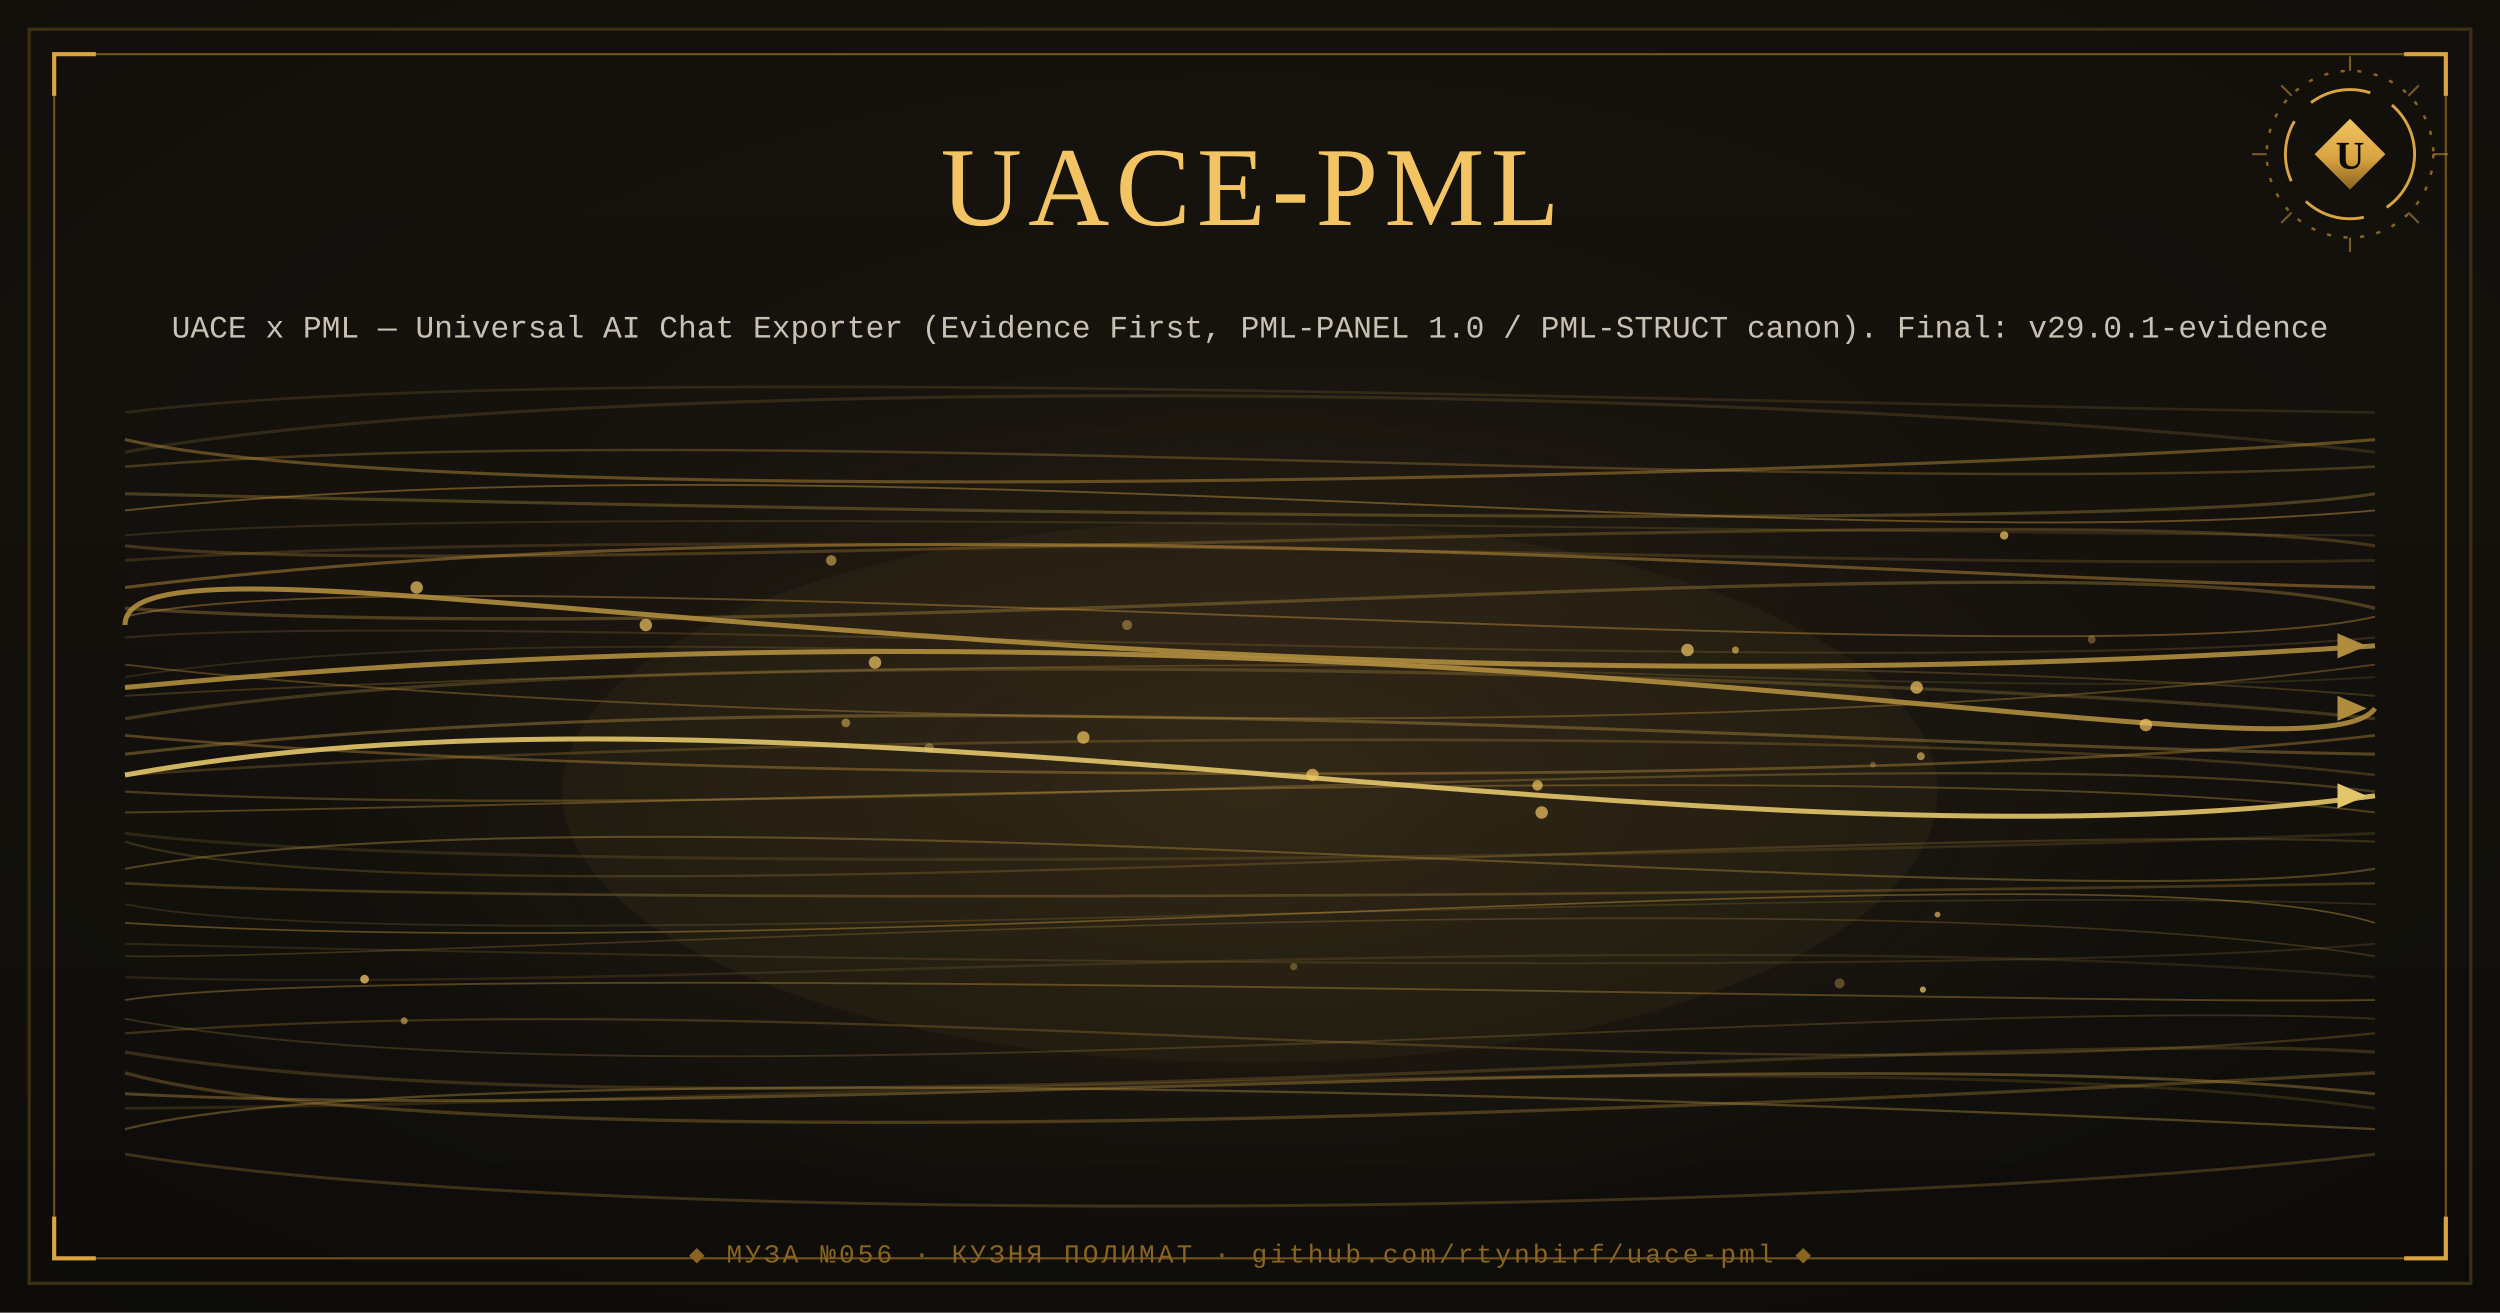
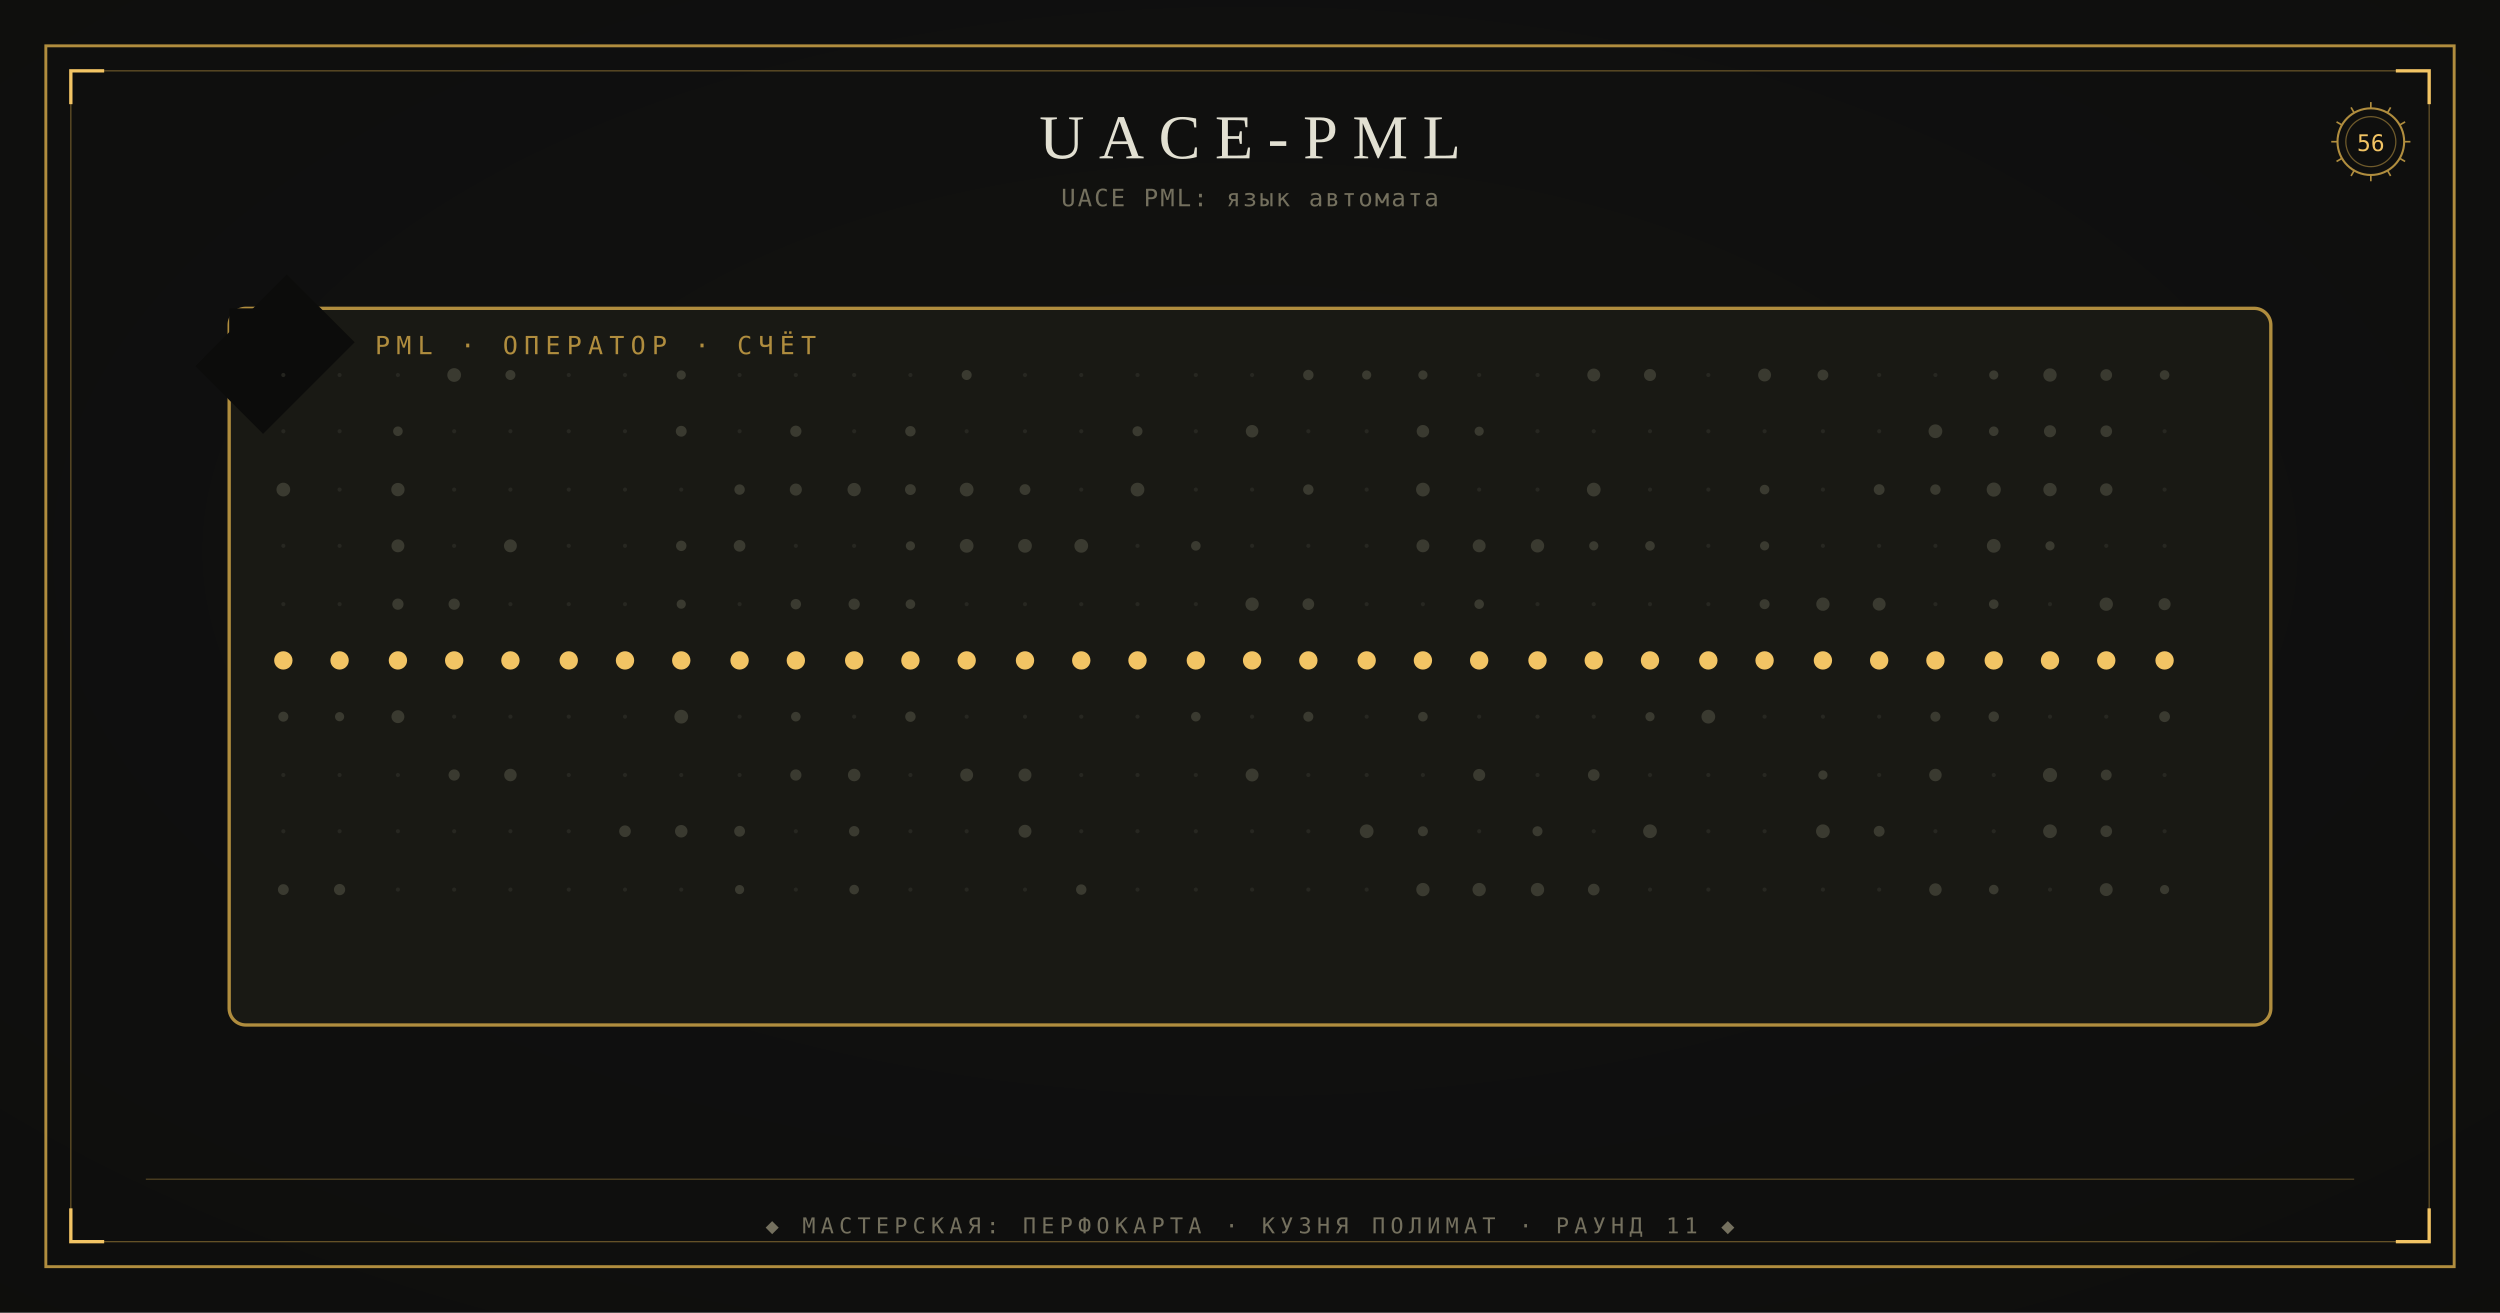
<svg xmlns="http://www.w3.org/2000/svg" viewBox="0 0 1200 630" width="1200" height="630">
-   <defs>
-     <linearGradient id="bg" x1="0" y1="0" x2="0" y2="1">
-       <stop offset="0" stop-color="#17120C" />
-       <stop offset="0.55" stop-color="#12100C" />
-       <stop offset="1" stop-color="#0B0A08" />
-     </linearGradient>
-     <linearGradient id="gGold" x1="0" y1="0" x2="0" y2="1">
-       <stop offset="0" stop-color="#F2C464" />
-       <stop offset="0.55" stop-color="#D9A441" />
-       <stop offset="1" stop-color="#8A6420" />
-     </linearGradient>
-     <linearGradient id="gGoldX" x1="0" y1="0" x2="1" y2="0">
-       <stop offset="0" stop-color="#8A6420" stop-opacity="0" />
-       <stop offset="0.5" stop-color="#F2C464" />
-       <stop offset="1" stop-color="#8A6420" stop-opacity="0" />
-     </linearGradient>
-     <radialGradient id="gVig" cx="0.5" cy="0.44" r="0.85">
-       <stop offset="0" stop-color="#1C1610" />
-       <stop offset="0.6" stop-color="#12100C" />
-       <stop offset="1" stop-color="#0B0A08" />
-     </radialGradient>
-     <radialGradient id="gMood" cx="0.5" cy="0.5" r="0.5">
-       <stop offset="0" stop-color="#B08D3E" stop-opacity="0.13" />
-       <stop offset="1" stop-color="#B08D3E" stop-opacity="0" />
-     </radialGradient>
-   </defs>
-   <rect width="1200" height="630" fill="url(#bg)" />
-   <rect width="1200" height="630" fill="url(#gVig)" opacity="0.6" />
-   <rect x="150" y="170" width="900" height="420" fill="url(#gMood)" />
-   <rect x="14" y="14" width="1172" height="602" fill="none" stroke="#3A2E14" stroke-width="1.6" />
-   <rect x="26" y="26" width="1148" height="578" fill="none" stroke="#8A6420" stroke-width="1" opacity="0.8" />
-   <path d="M 26 46 V 26 H 46" stroke="#D9A441" stroke-width="2" fill="none" />
-   <path d="M 1154 26 H 1174 V 46" stroke="#D9A441" stroke-width="2" fill="none" />
-   <path d="M 1174 584 V 604 H 1154" stroke="#D9A441" stroke-width="2" fill="none" />
-   <path d="M 46 604 H 26 V 584" stroke="#D9A441" stroke-width="2" fill="none" />
-   <text x="600" y="108" text-anchor="middle" font-family="Georgia, 'Times New Roman', serif" font-size="54" fill="#F2C464" letter-spacing="3">UACE-PML</text>
-   <line x1="240" y1="132" x2="960" y2="132" stroke="url(#gGoldX)" stroke-width="2" />
-   <text x="600" y="162" text-anchor="middle" font-family="'Courier New', monospace" font-size="15" fill="#C9C2B4">UACE x PML — Universal AI Chat Exporter (Evidence First, PML-PANEL 1.0 / PML-STRUCT canon). Final: v29.0.1-evidence</text>
-   <ellipse cx="600" cy="380" rx="330" ry="130" fill="#B08D3E" opacity="0.06" />
-   <path d="M 60 198 C 262 173, 789 193, 1140 198" fill="none" stroke="#B08D3E" stroke-width="1.3" opacity="0.17" />
-   <path d="M 60 211 C 222 248, 962 226, 1140 211" fill="none" stroke="#D9A441" stroke-width="1.5" opacity="0.39" />
-   <path d="M 60 217 C 277 178, 856 184, 1140 217" fill="none" stroke="#B08D3E" stroke-width="1.5" opacity="0.19" />
-   <path d="M 60 224 C 361 200, 852 239, 1140 224" fill="none" stroke="#D9A441" stroke-width="1.2" opacity="0.27" />
-   <path d="M 60 237 C 315 243, 1009 258, 1140 237" fill="none" stroke="#B08D3E" stroke-width="1.5" opacity="0.36" />
-   <path d="M 60 245 C 408 208, 869 269, 1140 245" fill="none" stroke="#D9A441" stroke-width="0.9" opacity="0.41" />
-   <path d="M 60 257 C 226 242, 868 256, 1140 257" fill="none" stroke="#B08D3E" stroke-width="1.0" opacity="0.19" />
-   <path d="M 60 262 C 231 281, 986 237, 1140 262" fill="none" stroke="#D9A441" stroke-width="1.5" opacity="0.25" />
-   <path d="M 60 269 C 350 249, 885 274, 1140 269" fill="none" stroke="#B08D3E" stroke-width="1.4" opacity="0.22" />
-   <path d="M 60 282 C 418 238, 894 277, 1140 282" fill="none" stroke="#D9A441" stroke-width="1.5" opacity="0.41" />
-   <path d="M 60 292 C 411 314, 1001 255, 1140 292" fill="none" stroke="#B08D3E" stroke-width="1.6" opacity="0.37" />
-   <path d="M 60 296 C 204 262, 1000 329, 1140 296" fill="none" stroke="#D9A441" stroke-width="0.9" opacity="0.38" />
-   <path d="M 60 306 C 225 292, 906 328, 1140 306" fill="none" stroke="#B08D3E" stroke-width="1.0" opacity="0.21" />
-   <path d="M 60 319 C 273 345, 823 361, 1140 319" fill="none" stroke="#D9A441" stroke-width="0.9" opacity="0.32" />
-   <path d="M 60 325 C 310 285, 861 342, 1140 325" fill="none" stroke="#B08D3E" stroke-width="0.9" opacity="0.19" />
-   <path d="M 60 334 C 249 323, 808 307, 1140 334" fill="none" stroke="#D9A441" stroke-width="0.9" opacity="0.23" />
-   <path d="M 60 345 C 315 301, 991 328, 1140 345" fill="none" stroke="#B08D3E" stroke-width="1.6" opacity="0.30" />
-   <path d="M 60 353 C 308 376, 915 379, 1140 353" fill="none" stroke="#D9A441" stroke-width="1.3" opacity="0.35" />
-   <path d="M 60 362 C 405 323, 845 357, 1140 362" fill="none" stroke="#B08D3E" stroke-width="1.5" opacity="0.42" />
-   <path d="M 60 372 C 368 351, 932 348, 1140 372" fill="none" stroke="#D9A441" stroke-width="1.3" opacity="0.23" />
-   <path d="M 60 380 C 398 398, 933 353, 1140 380" fill="none" stroke="#B08D3E" stroke-width="1.1" opacity="0.35" />
-   <path d="M 60 390 C 307 387, 922 362, 1140 390" fill="none" stroke="#D9A441" stroke-width="0.9" opacity="0.33" />
-   <path d="M 60 400 C 243 423, 931 409, 1140 400" fill="none" stroke="#B08D3E" stroke-width="1.4" opacity="0.18" />
-   <path d="M 60 404 C 196 446, 903 394, 1140 404" fill="none" stroke="#D9A441" stroke-width="1.1" opacity="0.20" />
-   <path d="M 60 417 C 310 372, 983 443, 1140 417" fill="none" stroke="#B08D3E" stroke-width="1.0" opacity="0.41" />
-   <path d="M 60 424 C 267 435, 862 429, 1140 424" fill="none" stroke="#D9A441" stroke-width="1.3" opacity="0.26" />
-   <path d="M 60 434 C 200 462, 824 423, 1140 434" fill="none" stroke="#B08D3E" stroke-width="0.8" opacity="0.21" />
-   <path d="M 60 443 C 415 465, 1011 403, 1140 443" fill="none" stroke="#D9A441" stroke-width="0.8" opacity="0.39" />
-   <path d="M 60 453 C 320 460, 962 470, 1140 453" fill="none" stroke="#B08D3E" stroke-width="1.0" opacity="0.18" />
-   <path d="M 60 459 C 204 461, 883 417, 1140 459" fill="none" stroke="#D9A441" stroke-width="0.8" opacity="0.22" />
-   <path d="M 60 469 C 303 478, 794 441, 1140 469" fill="none" stroke="#B08D3E" stroke-width="1.2" opacity="0.16" />
-   <path d="M 60 480 C 183 460, 995 483, 1140 480" fill="none" stroke="#D9A441" stroke-width="0.9" opacity="0.34" />
-   <path d="M 60 489 C 304 535, 903 477, 1140 489" fill="none" stroke="#B08D3E" stroke-width="0.9" opacity="0.25" />
-   <path d="M 60 496 C 407 470, 802 529, 1140 496" fill="none" stroke="#D9A441" stroke-width="1.1" opacity="0.23" />
-   <path d="M 60 505 C 333 550, 942 492, 1140 505" fill="none" stroke="#B08D3E" stroke-width="1.6" opacity="0.25" />
-   <path d="M 60 515 C 216 558, 821 533, 1140 515" fill="none" stroke="#D9A441" stroke-width="1.6" opacity="0.28" />
-   <path d="M 60 525 C 351 540, 877 497, 1140 525" fill="none" stroke="#B08D3E" stroke-width="1.4" opacity="0.42" />
-   <path d="M 60 532 C 373 530, 899 498, 1140 532" fill="none" stroke="#D9A441" stroke-width="1.4" opacity="0.16" />
-   <path d="M 60 542 C 216 502, 957 533, 1140 542" fill="none" stroke="#B08D3E" stroke-width="1.1" opacity="0.41" />
-   <path d="M 60 554 C 303 593, 916 581, 1140 554" fill="none" stroke="#D9A441" stroke-width="1.4" opacity="0.24" />
-   <path d="M 60 300 C 60 242, 500 352, 1140 310" fill="none" stroke="#B08D3E" stroke-width="2.4" opacity="0.9" />
-   <path d="M 1136 310 l -14 -6 l 0 12 Z" fill="#B08D3E" />
-   <circle cx="200" cy="282" r="3" fill="#F2C464" opacity="0.7" />
-   <circle cx="310" cy="300" r="3" fill="#F2C464" opacity="0.7" />
-   <circle cx="420" cy="318" r="3" fill="#F2C464" opacity="0.7" />
-   <path d="M 60 372 C 380 314, 820 424, 1140 382" fill="none" stroke="#E3C56B" stroke-width="2.4" opacity="0.9" />
-   <path d="M 1136 382 l -14 -6 l 0 12 Z" fill="#E3C56B" />
-   <circle cx="520" cy="354" r="3" fill="#F2C464" opacity="0.7" />
-   <circle cx="630" cy="372" r="3" fill="#F2C464" opacity="0.7" />
-   <circle cx="740" cy="390" r="3" fill="#F2C464" opacity="0.7" />
-   <path d="M 60 330 C 670 272, 1110 382, 1140 340" fill="none" stroke="#B08D3E" stroke-width="2.4" opacity="0.9" />
-   <path d="M 1136 340 l -14 -6 l 0 12 Z" fill="#B08D3E" />
-   <circle cx="810" cy="312" r="3" fill="#F2C464" opacity="0.7" />
-   <circle cx="920" cy="330" r="3" fill="#F2C464" opacity="0.7" />
-   <circle cx="1030" cy="348" r="3" fill="#F2C464" opacity="0.7" />
-   <circle cx="738" cy="377" r="2.5" fill="#F2C464" opacity="0.70" />
-   <circle cx="621" cy="464" r="1.7" fill="#F2C464" opacity="0.33" />
-   <circle cx="923" cy="475" r="1.5" fill="#F2C464" opacity="0.73" />
-   <circle cx="930" cy="439" r="1.4" fill="#F2C464" opacity="0.64" />
-   <circle cx="922" cy="363" r="1.9" fill="#F2C464" opacity="0.61" />
-   <circle cx="883" cy="472" r="2.4" fill="#F2C464" opacity="0.32" />
-   <circle cx="833" cy="312" r="1.7" fill="#F2C464" opacity="0.61" />
-   <circle cx="446" cy="359" r="2.3" fill="#F2C464" opacity="0.37" />
-   <circle cx="194" cy="490" r="1.7" fill="#F2C464" opacity="0.54" />
-   <circle cx="962" cy="257" r="2.0" fill="#F2C464" opacity="0.72" />
-   <circle cx="899" cy="367" r="1.4" fill="#F2C464" opacity="0.31" />
-   <circle cx="1004" cy="307" r="1.9" fill="#F2C464" opacity="0.34" />
-   <circle cx="399" cy="269" r="2.5" fill="#F2C464" opacity="0.55" />
-   <circle cx="406" cy="347" r="2.1" fill="#F2C464" opacity="0.51" />
-   <circle cx="175" cy="470" r="2.1" fill="#F2C464" opacity="0.75" />
-   <circle cx="541" cy="300" r="2.4" fill="#F2C464" opacity="0.40" />
-   <circle cx="1128" cy="74" r="40" fill="none" stroke="#8A6420" stroke-width="1.2" stroke-dasharray="2 6" />
-   <circle cx="1128" cy="74" r="31" fill="none" stroke="#D9A441" stroke-width="1.4" stroke-dasharray="30 12" />
-   <line x1="1128" y1="34" x2="1128" y2="27" stroke="#D9A441" stroke-width="1" opacity="0.5" />
-   <line x1="1156" y1="46" x2="1161" y2="41" stroke="#D9A441" stroke-width="1" opacity="0.5" />
-   <line x1="1168" y1="74" x2="1175" y2="74" stroke="#D9A441" stroke-width="1" opacity="0.5" />
-   <line x1="1156" y1="102" x2="1161" y2="107" stroke="#D9A441" stroke-width="1" opacity="0.5" />
-   <line x1="1128" y1="114" x2="1128" y2="121" stroke="#D9A441" stroke-width="1" opacity="0.5" />
-   <line x1="1100" y1="102" x2="1095" y2="107" stroke="#D9A441" stroke-width="1" opacity="0.5" />
-   <line x1="1088" y1="74" x2="1081" y2="74" stroke="#D9A441" stroke-width="1" opacity="0.5" />
-   <line x1="1100" y1="46" x2="1095" y2="41" stroke="#D9A441" stroke-width="1" opacity="0.5" />
-   <path d="M 1128 57 L 1145 74 L 1128 91 L 1111 74 Z" fill="url(#gGold)" />
-   <text x="1128" y="81" text-anchor="middle" font-family="Georgia, 'Times New Roman', serif" font-size="19" fill="#0B0A08" font-weight="bold">U</text>
-   <text x="600" y="606" text-anchor="middle" font-family="'Courier New', monospace" font-size="12.5" fill="#8A6420" letter-spacing="1.5">◆ МУЗА №056 · КУЗНЯ ПОЛИМАТ · github.com/rtynbirf/uace-pml ◆</text>
+   <rect width="1200" height="630" fill="#0C0C0B" />
+   <radialGradient id="vig56" cx="0.5" cy="0.42" r="0.95">
+     <stop offset="0" stop-color="#141412" />
+     <stop offset="1" stop-color="#0C0C0B" />
+   </radialGradient>
+   <rect width="1200" height="630" fill="url(#vig56)" opacity="0.9" />
+   <rect x="22" y="22" width="1156" height="586" fill="none" stroke="#B08D3E" stroke-width="1.4" />
+   <rect x="34" y="34" width="1132" height="562" fill="none" stroke="#B08D3E" stroke-width="0.6" opacity="0.55" />
+   <path d="M 34 50 L 34 34 L 50 34" fill="none" stroke="#F2C464" stroke-width="1.6" />
+   <path d="M 1166 50 L 1166 34 L 1150 34" fill="none" stroke="#F2C464" stroke-width="1.6" />
+   <path d="M 34 580 L 34 596 L 50 596" fill="none" stroke="#F2C464" stroke-width="1.6" />
+   <path d="M 1166 580 L 1166 596 L 1150 596" fill="none" stroke="#F2C464" stroke-width="1.6" />
+   <text x="600.0" y="76" text-anchor="middle" font-family="Georgia, 'Times New Roman', serif" font-size="30" fill="#E2E0D2" letter-spacing="7">UACE-PML</text>
+   <text x="600.0" y="99" text-anchor="middle" font-family="'Cascadia Mono', ui-monospace, Consolas, monospace" font-size="11.5" fill="#74705E" letter-spacing="1">UACE PML: язык автомата</text>
+   <g transform="translate(1138,68)">
+     <circle r="16" fill="none" stroke="#B08D3E" stroke-width="1" />
+     <circle r="12" fill="none" stroke="#B08D3E" stroke-width="0.6" opacity="0.6" />
+     <text y="4.5" text-anchor="middle" font-family="'Cascadia Mono', ui-monospace, Consolas, monospace" font-size="11" fill="#F2C464">56</text>
+     <g stroke="#B08D3E" stroke-width="0.8">
+       <line x1="0" y1="-19" x2="0" y2="-16" transform="rotate(0)" />
+       <line x1="0" y1="-19" x2="0" y2="-16" transform="rotate(30)" />
+       <line x1="0" y1="-19" x2="0" y2="-16" transform="rotate(60)" />
+       <line x1="0" y1="-19" x2="0" y2="-16" transform="rotate(90)" />
+       <line x1="0" y1="-19" x2="0" y2="-16" transform="rotate(120)" />
+       <line x1="0" y1="-19" x2="0" y2="-16" transform="rotate(150)" />
+       <line x1="0" y1="-19" x2="0" y2="-16" transform="rotate(180)" />
+       <line x1="0" y1="-19" x2="0" y2="-16" transform="rotate(210)" />
+       <line x1="0" y1="-19" x2="0" y2="-16" transform="rotate(240)" />
+       <line x1="0" y1="-19" x2="0" y2="-16" transform="rotate(270)" />
+       <line x1="0" y1="-19" x2="0" y2="-16" transform="rotate(300)" />
+       <line x1="0" y1="-19" x2="0" y2="-16" transform="rotate(330)" />
+     </g>
+   </g>
+   <line x1="70" y1="566" x2="1130" y2="566" stroke="#B08D3E" stroke-width="0.5" opacity="0.5" />
+   <text x="600.0" y="592" text-anchor="middle" font-family="'Cascadia Mono', ui-monospace, Consolas, monospace" font-size="10.5" fill="#74705E" letter-spacing="2.5">◆ МАСТЕРСКАЯ: ПЕРФОКАРТА · КУЗНЯ ПОЛИМАТ · РАУНД 11 ◆</text>
+   <clipPath id="clip56">
+     <rect x="70" y="118" width="1060" height="404" />
+   </clipPath>
+   <g clip-path="url(#clip56)">
+     <rect x="110" y="148" width="980" height="344" rx="8" fill="#191914" stroke="#B08D3E" stroke-width="1.6" />
+     <path d="M 110 192 L 154 148" stroke="#0C0C0B" stroke-width="46" opacity="1" />
+     <path d="M 110 148 L 110 192 L 154 148 Z" fill="#0C0C0B" />
+     <circle cx="136" cy="180" r="1" fill="#2A2A24" opacity="0.8" />
+     <circle cx="163" cy="180" r="1" fill="#2A2A24" opacity="0.8" />
+     <circle cx="191" cy="180" r="1" fill="#2A2A24" opacity="0.8" />
+     <circle cx="218" cy="180" r="3.3" fill="#3A3A30" />
+     <circle cx="245" cy="180" r="2.4" fill="#3A3A30" />
+     <circle cx="273" cy="180" r="1" fill="#2A2A24" opacity="0.8" />
+     <circle cx="300" cy="180" r="1" fill="#2A2A24" opacity="0.8" />
+     <circle cx="327" cy="180" r="2.2" fill="#3A3A30" />
+     <circle cx="355" cy="180" r="1" fill="#2A2A24" opacity="0.8" />
+     <circle cx="382" cy="180" r="1" fill="#2A2A24" opacity="0.8" />
+     <circle cx="410" cy="180" r="1" fill="#2A2A24" opacity="0.8" />
+     <circle cx="437" cy="180" r="1" fill="#2A2A24" opacity="0.8" />
+     <circle cx="464" cy="180" r="2.4" fill="#3A3A30" />
+     <circle cx="492" cy="180" r="1" fill="#2A2A24" opacity="0.8" />
+     <circle cx="519" cy="180" r="1" fill="#2A2A24" opacity="0.8" />
+     <circle cx="546" cy="180" r="1" fill="#2A2A24" opacity="0.8" />
+     <circle cx="574" cy="180" r="1" fill="#2A2A24" opacity="0.8" />
+     <circle cx="601" cy="180" r="1" fill="#2A2A24" opacity="0.8" />
+     <circle cx="628" cy="180" r="2.5" fill="#3A3A30" />
+     <circle cx="656" cy="180" r="2.2" fill="#3A3A30" />
+     <circle cx="683" cy="180" r="2.2" fill="#3A3A30" />
+     <circle cx="710" cy="180" r="1" fill="#2A2A24" opacity="0.8" />
+     <circle cx="738" cy="180" r="1" fill="#2A2A24" opacity="0.8" />
+     <circle cx="765" cy="180" r="3.1" fill="#3A3A30" />
+     <circle cx="792" cy="180" r="2.9" fill="#3A3A30" />
+     <circle cx="820" cy="180" r="1" fill="#2A2A24" opacity="0.8" />
+     <circle cx="847" cy="180" r="3.1" fill="#3A3A30" />
+     <circle cx="875" cy="180" r="2.6" fill="#3A3A30" />
+     <circle cx="902" cy="180" r="1" fill="#2A2A24" opacity="0.8" />
+     <circle cx="929" cy="180" r="1" fill="#2A2A24" opacity="0.8" />
+     <circle cx="957" cy="180" r="2.2" fill="#3A3A30" />
+     <circle cx="984" cy="180" r="3.2" fill="#3A3A30" />
+     <circle cx="1011" cy="180" r="2.8" fill="#3A3A30" />
+     <circle cx="1039" cy="180" r="2.3" fill="#3A3A30" />
+     <circle cx="136" cy="207" r="1" fill="#2A2A24" opacity="0.8" />
+     <circle cx="163" cy="207" r="1" fill="#2A2A24" opacity="0.8" />
+     <circle cx="191" cy="207" r="2.3" fill="#3A3A30" />
+     <circle cx="218" cy="207" r="1" fill="#2A2A24" opacity="0.8" />
+     <circle cx="245" cy="207" r="1" fill="#2A2A24" opacity="0.8" />
+     <circle cx="273" cy="207" r="1" fill="#2A2A24" opacity="0.8" />
+     <circle cx="300" cy="207" r="1" fill="#2A2A24" opacity="0.8" />
+     <circle cx="327" cy="207" r="2.6" fill="#3A3A30" />
+     <circle cx="355" cy="207" r="1" fill="#2A2A24" opacity="0.8" />
+     <circle cx="382" cy="207" r="2.7" fill="#3A3A30" />
+     <circle cx="410" cy="207" r="1" fill="#2A2A24" opacity="0.8" />
+     <circle cx="437" cy="207" r="2.5" fill="#3A3A30" />
+     <circle cx="464" cy="207" r="1" fill="#2A2A24" opacity="0.8" />
+     <circle cx="492" cy="207" r="1" fill="#2A2A24" opacity="0.8" />
+     <circle cx="519" cy="207" r="1" fill="#2A2A24" opacity="0.8" />
+     <circle cx="546" cy="207" r="2.4" fill="#3A3A30" />
+     <circle cx="574" cy="207" r="1" fill="#2A2A24" opacity="0.8" />
+     <circle cx="601" cy="207" r="3.0" fill="#3A3A30" />
+     <circle cx="628" cy="207" r="1" fill="#2A2A24" opacity="0.8" />
+     <circle cx="656" cy="207" r="1" fill="#2A2A24" opacity="0.8" />
+     <circle cx="683" cy="207" r="3.0" fill="#3A3A30" />
+     <circle cx="710" cy="207" r="2.2" fill="#3A3A30" />
+     <circle cx="738" cy="207" r="1" fill="#2A2A24" opacity="0.8" />
+     <circle cx="765" cy="207" r="1" fill="#2A2A24" opacity="0.8" />
+     <circle cx="792" cy="207" r="1" fill="#2A2A24" opacity="0.8" />
+     <circle cx="820" cy="207" r="1" fill="#2A2A24" opacity="0.8" />
+     <circle cx="847" cy="207" r="1" fill="#2A2A24" opacity="0.8" />
+     <circle cx="875" cy="207" r="1" fill="#2A2A24" opacity="0.8" />
+     <circle cx="902" cy="207" r="1" fill="#2A2A24" opacity="0.8" />
+     <circle cx="929" cy="207" r="3.3" fill="#3A3A30" />
+     <circle cx="957" cy="207" r="2.3" fill="#3A3A30" />
+     <circle cx="984" cy="207" r="2.9" fill="#3A3A30" />
+     <circle cx="1011" cy="207" r="2.8" fill="#3A3A30" />
+     <circle cx="1039" cy="207" r="1" fill="#2A2A24" opacity="0.8" />
+     <circle cx="136" cy="235" r="3.3" fill="#3A3A30" />
+     <circle cx="163" cy="235" r="1" fill="#2A2A24" opacity="0.8" />
+     <circle cx="191" cy="235" r="3.2" fill="#3A3A30" />
+     <circle cx="218" cy="235" r="1" fill="#2A2A24" opacity="0.8" />
+     <circle cx="245" cy="235" r="1" fill="#2A2A24" opacity="0.8" />
+     <circle cx="273" cy="235" r="1" fill="#2A2A24" opacity="0.8" />
+     <circle cx="300" cy="235" r="1" fill="#2A2A24" opacity="0.8" />
+     <circle cx="327" cy="235" r="1" fill="#2A2A24" opacity="0.8" />
+     <circle cx="355" cy="235" r="2.5" fill="#3A3A30" />
+     <circle cx="382" cy="235" r="2.9" fill="#3A3A30" />
+     <circle cx="410" cy="235" r="3.2" fill="#3A3A30" />
+     <circle cx="437" cy="235" r="2.6" fill="#3A3A30" />
+     <circle cx="464" cy="235" r="3.3" fill="#3A3A30" />
+     <circle cx="492" cy="235" r="2.6" fill="#3A3A30" />
+     <circle cx="519" cy="235" r="1" fill="#2A2A24" opacity="0.8" />
+     <circle cx="546" cy="235" r="3.3" fill="#3A3A30" />
+     <circle cx="574" cy="235" r="1" fill="#2A2A24" opacity="0.8" />
+     <circle cx="601" cy="235" r="1" fill="#2A2A24" opacity="0.8" />
+     <circle cx="628" cy="235" r="2.5" fill="#3A3A30" />
+     <circle cx="656" cy="235" r="1" fill="#2A2A24" opacity="0.8" />
+     <circle cx="683" cy="235" r="3.3" fill="#3A3A30" />
+     <circle cx="710" cy="235" r="1" fill="#2A2A24" opacity="0.8" />
+     <circle cx="738" cy="235" r="1" fill="#2A2A24" opacity="0.8" />
+     <circle cx="765" cy="235" r="3.3" fill="#3A3A30" />
+     <circle cx="792" cy="235" r="1" fill="#2A2A24" opacity="0.8" />
+     <circle cx="820" cy="235" r="1" fill="#2A2A24" opacity="0.8" />
+     <circle cx="847" cy="235" r="2.3" fill="#3A3A30" />
+     <circle cx="875" cy="235" r="1" fill="#2A2A24" opacity="0.8" />
+     <circle cx="902" cy="235" r="2.6" fill="#3A3A30" />
+     <circle cx="929" cy="235" r="2.5" fill="#3A3A30" />
+     <circle cx="957" cy="235" r="3.4" fill="#3A3A30" />
+     <circle cx="984" cy="235" r="3.2" fill="#3A3A30" />
+     <circle cx="1011" cy="235" r="3.0" fill="#3A3A30" />
+     <circle cx="1039" cy="235" r="1" fill="#2A2A24" opacity="0.8" />
+     <circle cx="136" cy="262" r="1" fill="#2A2A24" opacity="0.8" />
+     <circle cx="163" cy="262" r="1" fill="#2A2A24" opacity="0.8" />
+     <circle cx="191" cy="262" r="3.1" fill="#3A3A30" />
+     <circle cx="218" cy="262" r="1" fill="#2A2A24" opacity="0.8" />
+     <circle cx="245" cy="262" r="3.1" fill="#3A3A30" />
+     <circle cx="273" cy="262" r="1" fill="#2A2A24" opacity="0.8" />
+     <circle cx="300" cy="262" r="1" fill="#2A2A24" opacity="0.8" />
+     <circle cx="327" cy="262" r="2.5" fill="#3A3A30" />
+     <circle cx="355" cy="262" r="2.8" fill="#3A3A30" />
+     <circle cx="382" cy="262" r="1" fill="#2A2A24" opacity="0.8" />
+     <circle cx="410" cy="262" r="1" fill="#2A2A24" opacity="0.8" />
+     <circle cx="437" cy="262" r="2.2" fill="#3A3A30" />
+     <circle cx="464" cy="262" r="3.3" fill="#3A3A30" />
+     <circle cx="492" cy="262" r="3.3" fill="#3A3A30" />
+     <circle cx="519" cy="262" r="3.3" fill="#3A3A30" />
+     <circle cx="546" cy="262" r="1" fill="#2A2A24" opacity="0.8" />
+     <circle cx="574" cy="262" r="2.3" fill="#3A3A30" />
+     <circle cx="601" cy="262" r="1" fill="#2A2A24" opacity="0.8" />
+     <circle cx="628" cy="262" r="1" fill="#2A2A24" opacity="0.8" />
+     <circle cx="656" cy="262" r="1" fill="#2A2A24" opacity="0.8" />
+     <circle cx="683" cy="262" r="3.1" fill="#3A3A30" />
+     <circle cx="710" cy="262" r="3.1" fill="#3A3A30" />
+     <circle cx="738" cy="262" r="3.2" fill="#3A3A30" />
+     <circle cx="765" cy="262" r="2.2" fill="#3A3A30" />
+     <circle cx="792" cy="262" r="2.3" fill="#3A3A30" />
+     <circle cx="820" cy="262" r="1" fill="#2A2A24" opacity="0.8" />
+     <circle cx="847" cy="262" r="2.2" fill="#3A3A30" />
+     <circle cx="875" cy="262" r="1" fill="#2A2A24" opacity="0.8" />
+     <circle cx="902" cy="262" r="1" fill="#2A2A24" opacity="0.8" />
+     <circle cx="929" cy="262" r="1" fill="#2A2A24" opacity="0.8" />
+     <circle cx="957" cy="262" r="3.3" fill="#3A3A30" />
+     <circle cx="984" cy="262" r="2.2" fill="#3A3A30" />
+     <circle cx="1011" cy="262" r="1" fill="#2A2A24" opacity="0.8" />
+     <circle cx="1039" cy="262" r="1" fill="#2A2A24" opacity="0.8" />
+     <circle cx="136" cy="290" r="1" fill="#2A2A24" opacity="0.8" />
+     <circle cx="163" cy="290" r="1" fill="#2A2A24" opacity="0.8" />
+     <circle cx="191" cy="290" r="2.7" fill="#3A3A30" />
+     <circle cx="218" cy="290" r="2.7" fill="#3A3A30" />
+     <circle cx="245" cy="290" r="1" fill="#2A2A24" opacity="0.8" />
+     <circle cx="273" cy="290" r="1" fill="#2A2A24" opacity="0.8" />
+     <circle cx="300" cy="290" r="1" fill="#2A2A24" opacity="0.8" />
+     <circle cx="327" cy="290" r="2.2" fill="#3A3A30" />
+     <circle cx="355" cy="290" r="1" fill="#2A2A24" opacity="0.8" />
+     <circle cx="382" cy="290" r="2.5" fill="#3A3A30" />
+     <circle cx="410" cy="290" r="2.7" fill="#3A3A30" />
+     <circle cx="437" cy="290" r="2.3" fill="#3A3A30" />
+     <circle cx="464" cy="290" r="1" fill="#2A2A24" opacity="0.8" />
+     <circle cx="492" cy="290" r="1" fill="#2A2A24" opacity="0.8" />
+     <circle cx="519" cy="290" r="1" fill="#2A2A24" opacity="0.8" />
+     <circle cx="546" cy="290" r="1" fill="#2A2A24" opacity="0.8" />
+     <circle cx="574" cy="290" r="1" fill="#2A2A24" opacity="0.8" />
+     <circle cx="601" cy="290" r="3.2" fill="#3A3A30" />
+     <circle cx="628" cy="290" r="2.8" fill="#3A3A30" />
+     <circle cx="656" cy="290" r="1" fill="#2A2A24" opacity="0.8" />
+     <circle cx="683" cy="290" r="1" fill="#2A2A24" opacity="0.8" />
+     <circle cx="710" cy="290" r="2.3" fill="#3A3A30" />
+     <circle cx="738" cy="290" r="1" fill="#2A2A24" opacity="0.8" />
+     <circle cx="765" cy="290" r="1" fill="#2A2A24" opacity="0.8" />
+     <circle cx="792" cy="290" r="1" fill="#2A2A24" opacity="0.8" />
+     <circle cx="820" cy="290" r="1" fill="#2A2A24" opacity="0.8" />
+     <circle cx="847" cy="290" r="2.4" fill="#3A3A30" />
+     <circle cx="875" cy="290" r="3.2" fill="#3A3A30" />
+     <circle cx="902" cy="290" r="3.1" fill="#3A3A30" />
+     <circle cx="929" cy="290" r="1" fill="#2A2A24" opacity="0.8" />
+     <circle cx="957" cy="290" r="2.3" fill="#3A3A30" />
+     <circle cx="984" cy="290" r="1" fill="#2A2A24" opacity="0.8" />
+     <circle cx="1011" cy="290" r="3.2" fill="#3A3A30" />
+     <circle cx="1039" cy="290" r="2.9" fill="#3A3A30" />
+     <circle cx="136" cy="317" r="4.4" fill="#F2C464" />
+     <circle cx="163" cy="317" r="4.4" fill="#F2C464" />
+     <circle cx="191" cy="317" r="4.4" fill="#F2C464" />
+     <circle cx="218" cy="317" r="4.4" fill="#F2C464" />
+     <circle cx="245" cy="317" r="4.4" fill="#F2C464" />
+     <circle cx="273" cy="317" r="4.4" fill="#F2C464" />
+     <circle cx="300" cy="317" r="4.4" fill="#F2C464" />
+     <circle cx="327" cy="317" r="4.4" fill="#F2C464" />
+     <circle cx="355" cy="317" r="4.4" fill="#F2C464" />
+     <circle cx="382" cy="317" r="4.4" fill="#F2C464" />
+     <circle cx="410" cy="317" r="4.4" fill="#F2C464" />
+     <circle cx="437" cy="317" r="4.4" fill="#F2C464" />
+     <circle cx="464" cy="317" r="4.4" fill="#F2C464" />
+     <circle cx="492" cy="317" r="4.4" fill="#F2C464" />
+     <circle cx="519" cy="317" r="4.4" fill="#F2C464" />
+     <circle cx="546" cy="317" r="4.4" fill="#F2C464" />
+     <circle cx="574" cy="317" r="4.4" fill="#F2C464" />
+     <circle cx="601" cy="317" r="4.4" fill="#F2C464" />
+     <circle cx="628" cy="317" r="4.4" fill="#F2C464" />
+     <circle cx="656" cy="317" r="4.4" fill="#F2C464" />
+     <circle cx="683" cy="317" r="4.4" fill="#F2C464" />
+     <circle cx="710" cy="317" r="4.4" fill="#F2C464" />
+     <circle cx="738" cy="317" r="4.4" fill="#F2C464" />
+     <circle cx="765" cy="317" r="4.4" fill="#F2C464" />
+     <circle cx="792" cy="317" r="4.4" fill="#F2C464" />
+     <circle cx="820" cy="317" r="4.4" fill="#F2C464" />
+     <circle cx="847" cy="317" r="4.4" fill="#F2C464" />
+     <circle cx="875" cy="317" r="4.4" fill="#F2C464" />
+     <circle cx="902" cy="317" r="4.4" fill="#F2C464" />
+     <circle cx="929" cy="317" r="4.4" fill="#F2C464" />
+     <circle cx="957" cy="317" r="4.4" fill="#F2C464" />
+     <circle cx="984" cy="317" r="4.4" fill="#F2C464" />
+     <circle cx="1011" cy="317" r="4.4" fill="#F2C464" />
+     <circle cx="1039" cy="317" r="4.4" fill="#F2C464" />
+     <circle cx="136" cy="344" r="2.4" fill="#3A3A30" />
+     <circle cx="163" cy="344" r="2.2" fill="#3A3A30" />
+     <circle cx="191" cy="344" r="3.1" fill="#3A3A30" />
+     <circle cx="218" cy="344" r="1" fill="#2A2A24" opacity="0.8" />
+     <circle cx="245" cy="344" r="1" fill="#2A2A24" opacity="0.8" />
+     <circle cx="273" cy="344" r="1" fill="#2A2A24" opacity="0.8" />
+     <circle cx="300" cy="344" r="1" fill="#2A2A24" opacity="0.8" />
+     <circle cx="327" cy="344" r="3.3" fill="#3A3A30" />
+     <circle cx="355" cy="344" r="1" fill="#2A2A24" opacity="0.8" />
+     <circle cx="382" cy="344" r="2.3" fill="#3A3A30" />
+     <circle cx="410" cy="344" r="1" fill="#2A2A24" opacity="0.8" />
+     <circle cx="437" cy="344" r="2.5" fill="#3A3A30" />
+     <circle cx="464" cy="344" r="1" fill="#2A2A24" opacity="0.8" />
+     <circle cx="492" cy="344" r="1" fill="#2A2A24" opacity="0.8" />
+     <circle cx="519" cy="344" r="1" fill="#2A2A24" opacity="0.8" />
+     <circle cx="546" cy="344" r="1" fill="#2A2A24" opacity="0.8" />
+     <circle cx="574" cy="344" r="2.3" fill="#3A3A30" />
+     <circle cx="601" cy="344" r="1" fill="#2A2A24" opacity="0.8" />
+     <circle cx="628" cy="344" r="2.4" fill="#3A3A30" />
+     <circle cx="656" cy="344" r="1" fill="#2A2A24" opacity="0.8" />
+     <circle cx="683" cy="344" r="2.3" fill="#3A3A30" />
+     <circle cx="710" cy="344" r="1" fill="#2A2A24" opacity="0.8" />
+     <circle cx="738" cy="344" r="1" fill="#2A2A24" opacity="0.8" />
+     <circle cx="765" cy="344" r="1" fill="#2A2A24" opacity="0.8" />
+     <circle cx="792" cy="344" r="2.2" fill="#3A3A30" />
+     <circle cx="820" cy="344" r="3.3" fill="#3A3A30" />
+     <circle cx="847" cy="344" r="1" fill="#2A2A24" opacity="0.8" />
+     <circle cx="875" cy="344" r="1" fill="#2A2A24" opacity="0.8" />
+     <circle cx="902" cy="344" r="1" fill="#2A2A24" opacity="0.8" />
+     <circle cx="929" cy="344" r="2.4" fill="#3A3A30" />
+     <circle cx="957" cy="344" r="2.5" fill="#3A3A30" />
+     <circle cx="984" cy="344" r="1" fill="#2A2A24" opacity="0.8" />
+     <circle cx="1011" cy="344" r="1" fill="#2A2A24" opacity="0.8" />
+     <circle cx="1039" cy="344" r="2.6" fill="#3A3A30" />
+     <circle cx="136" cy="372" r="1" fill="#2A2A24" opacity="0.8" />
+     <circle cx="163" cy="372" r="1" fill="#2A2A24" opacity="0.8" />
+     <circle cx="191" cy="372" r="1" fill="#2A2A24" opacity="0.8" />
+     <circle cx="218" cy="372" r="2.7" fill="#3A3A30" />
+     <circle cx="245" cy="372" r="3.0" fill="#3A3A30" />
+     <circle cx="273" cy="372" r="1" fill="#2A2A24" opacity="0.8" />
+     <circle cx="300" cy="372" r="1" fill="#2A2A24" opacity="0.8" />
+     <circle cx="327" cy="372" r="1" fill="#2A2A24" opacity="0.8" />
+     <circle cx="355" cy="372" r="1" fill="#2A2A24" opacity="0.8" />
+     <circle cx="382" cy="372" r="2.7" fill="#3A3A30" />
+     <circle cx="410" cy="372" r="3.0" fill="#3A3A30" />
+     <circle cx="437" cy="372" r="1" fill="#2A2A24" opacity="0.8" />
+     <circle cx="464" cy="372" r="3.1" fill="#3A3A30" />
+     <circle cx="492" cy="372" r="3.1" fill="#3A3A30" />
+     <circle cx="519" cy="372" r="1" fill="#2A2A24" opacity="0.8" />
+     <circle cx="546" cy="372" r="1" fill="#2A2A24" opacity="0.8" />
+     <circle cx="574" cy="372" r="1" fill="#2A2A24" opacity="0.8" />
+     <circle cx="601" cy="372" r="3.1" fill="#3A3A30" />
+     <circle cx="628" cy="372" r="1" fill="#2A2A24" opacity="0.8" />
+     <circle cx="656" cy="372" r="1" fill="#2A2A24" opacity="0.8" />
+     <circle cx="683" cy="372" r="1" fill="#2A2A24" opacity="0.8" />
+     <circle cx="710" cy="372" r="2.9" fill="#3A3A30" />
+     <circle cx="738" cy="372" r="1" fill="#2A2A24" opacity="0.8" />
+     <circle cx="765" cy="372" r="2.8" fill="#3A3A30" />
+     <circle cx="792" cy="372" r="1" fill="#2A2A24" opacity="0.8" />
+     <circle cx="820" cy="372" r="1" fill="#2A2A24" opacity="0.8" />
+     <circle cx="847" cy="372" r="1" fill="#2A2A24" opacity="0.8" />
+     <circle cx="875" cy="372" r="2.2" fill="#3A3A30" />
+     <circle cx="902" cy="372" r="1" fill="#2A2A24" opacity="0.8" />
+     <circle cx="929" cy="372" r="3.0" fill="#3A3A30" />
+     <circle cx="957" cy="372" r="1" fill="#2A2A24" opacity="0.8" />
+     <circle cx="984" cy="372" r="3.4" fill="#3A3A30" />
+     <circle cx="1011" cy="372" r="2.6" fill="#3A3A30" />
+     <circle cx="1039" cy="372" r="1" fill="#2A2A24" opacity="0.8" />
+     <circle cx="136" cy="399" r="1" fill="#2A2A24" opacity="0.8" />
+     <circle cx="163" cy="399" r="1" fill="#2A2A24" opacity="0.8" />
+     <circle cx="191" cy="399" r="1" fill="#2A2A24" opacity="0.8" />
+     <circle cx="218" cy="399" r="1" fill="#2A2A24" opacity="0.8" />
+     <circle cx="245" cy="399" r="1" fill="#2A2A24" opacity="0.8" />
+     <circle cx="273" cy="399" r="1" fill="#2A2A24" opacity="0.8" />
+     <circle cx="300" cy="399" r="2.8" fill="#3A3A30" />
+     <circle cx="327" cy="399" r="3.0" fill="#3A3A30" />
+     <circle cx="355" cy="399" r="2.6" fill="#3A3A30" />
+     <circle cx="382" cy="399" r="1" fill="#2A2A24" opacity="0.8" />
+     <circle cx="410" cy="399" r="2.5" fill="#3A3A30" />
+     <circle cx="437" cy="399" r="1" fill="#2A2A24" opacity="0.8" />
+     <circle cx="464" cy="399" r="1" fill="#2A2A24" opacity="0.8" />
+     <circle cx="492" cy="399" r="3.1" fill="#3A3A30" />
+     <circle cx="519" cy="399" r="1" fill="#2A2A24" opacity="0.8" />
+     <circle cx="546" cy="399" r="1" fill="#2A2A24" opacity="0.8" />
+     <circle cx="574" cy="399" r="1" fill="#2A2A24" opacity="0.8" />
+     <circle cx="601" cy="399" r="1" fill="#2A2A24" opacity="0.8" />
+     <circle cx="628" cy="399" r="1" fill="#2A2A24" opacity="0.8" />
+     <circle cx="656" cy="399" r="3.3" fill="#3A3A30" />
+     <circle cx="683" cy="399" r="2.4" fill="#3A3A30" />
+     <circle cx="710" cy="399" r="1" fill="#2A2A24" opacity="0.8" />
+     <circle cx="738" cy="399" r="2.4" fill="#3A3A30" />
+     <circle cx="765" cy="399" r="1" fill="#2A2A24" opacity="0.8" />
+     <circle cx="792" cy="399" r="3.3" fill="#3A3A30" />
+     <circle cx="820" cy="399" r="1" fill="#2A2A24" opacity="0.8" />
+     <circle cx="847" cy="399" r="1" fill="#2A2A24" opacity="0.8" />
+     <circle cx="875" cy="399" r="3.3" fill="#3A3A30" />
+     <circle cx="902" cy="399" r="2.6" fill="#3A3A30" />
+     <circle cx="929" cy="399" r="1" fill="#2A2A24" opacity="0.8" />
+     <circle cx="957" cy="399" r="1" fill="#2A2A24" opacity="0.8" />
+     <circle cx="984" cy="399" r="3.3" fill="#3A3A30" />
+     <circle cx="1011" cy="399" r="2.8" fill="#3A3A30" />
+     <circle cx="1039" cy="399" r="1" fill="#2A2A24" opacity="0.8" />
+     <circle cx="136" cy="427" r="2.6" fill="#3A3A30" />
+     <circle cx="163" cy="427" r="2.7" fill="#3A3A30" />
+     <circle cx="191" cy="427" r="1" fill="#2A2A24" opacity="0.8" />
+     <circle cx="218" cy="427" r="1" fill="#2A2A24" opacity="0.8" />
+     <circle cx="245" cy="427" r="1" fill="#2A2A24" opacity="0.8" />
+     <circle cx="273" cy="427" r="1" fill="#2A2A24" opacity="0.8" />
+     <circle cx="300" cy="427" r="1" fill="#2A2A24" opacity="0.8" />
+     <circle cx="327" cy="427" r="1" fill="#2A2A24" opacity="0.8" />
+     <circle cx="355" cy="427" r="2.2" fill="#3A3A30" />
+     <circle cx="382" cy="427" r="1" fill="#2A2A24" opacity="0.8" />
+     <circle cx="410" cy="427" r="2.3" fill="#3A3A30" />
+     <circle cx="437" cy="427" r="1" fill="#2A2A24" opacity="0.8" />
+     <circle cx="464" cy="427" r="1" fill="#2A2A24" opacity="0.8" />
+     <circle cx="492" cy="427" r="1" fill="#2A2A24" opacity="0.8" />
+     <circle cx="519" cy="427" r="2.5" fill="#3A3A30" />
+     <circle cx="546" cy="427" r="1" fill="#2A2A24" opacity="0.8" />
+     <circle cx="574" cy="427" r="1" fill="#2A2A24" opacity="0.8" />
+     <circle cx="601" cy="427" r="1" fill="#2A2A24" opacity="0.8" />
+     <circle cx="628" cy="427" r="1" fill="#2A2A24" opacity="0.8" />
+     <circle cx="656" cy="427" r="1" fill="#2A2A24" opacity="0.8" />
+     <circle cx="683" cy="427" r="3.2" fill="#3A3A30" />
+     <circle cx="710" cy="427" r="3.2" fill="#3A3A30" />
+     <circle cx="738" cy="427" r="3.2" fill="#3A3A30" />
+     <circle cx="765" cy="427" r="2.8" fill="#3A3A30" />
+     <circle cx="792" cy="427" r="1" fill="#2A2A24" opacity="0.8" />
+     <circle cx="820" cy="427" r="1" fill="#2A2A24" opacity="0.8" />
+     <circle cx="847" cy="427" r="1" fill="#2A2A24" opacity="0.8" />
+     <circle cx="875" cy="427" r="1" fill="#2A2A24" opacity="0.8" />
+     <circle cx="902" cy="427" r="1" fill="#2A2A24" opacity="0.8" />
+     <circle cx="929" cy="427" r="3.0" fill="#3A3A30" />
+     <circle cx="957" cy="427" r="2.3" fill="#3A3A30" />
+     <circle cx="984" cy="427" r="1" fill="#2A2A24" opacity="0.8" />
+     <circle cx="1011" cy="427" r="3.1" fill="#3A3A30" />
+     <circle cx="1039" cy="427" r="2.2" fill="#3A3A30" />
+     <text x="180" y="170" font-family="'Cascadia Mono', ui-monospace, Consolas, monospace" font-size="12" fill="#B08D3E" letter-spacing="3">PML · ОПЕРАТОР · СЧЁТ</text>
+   </g>
</svg>
